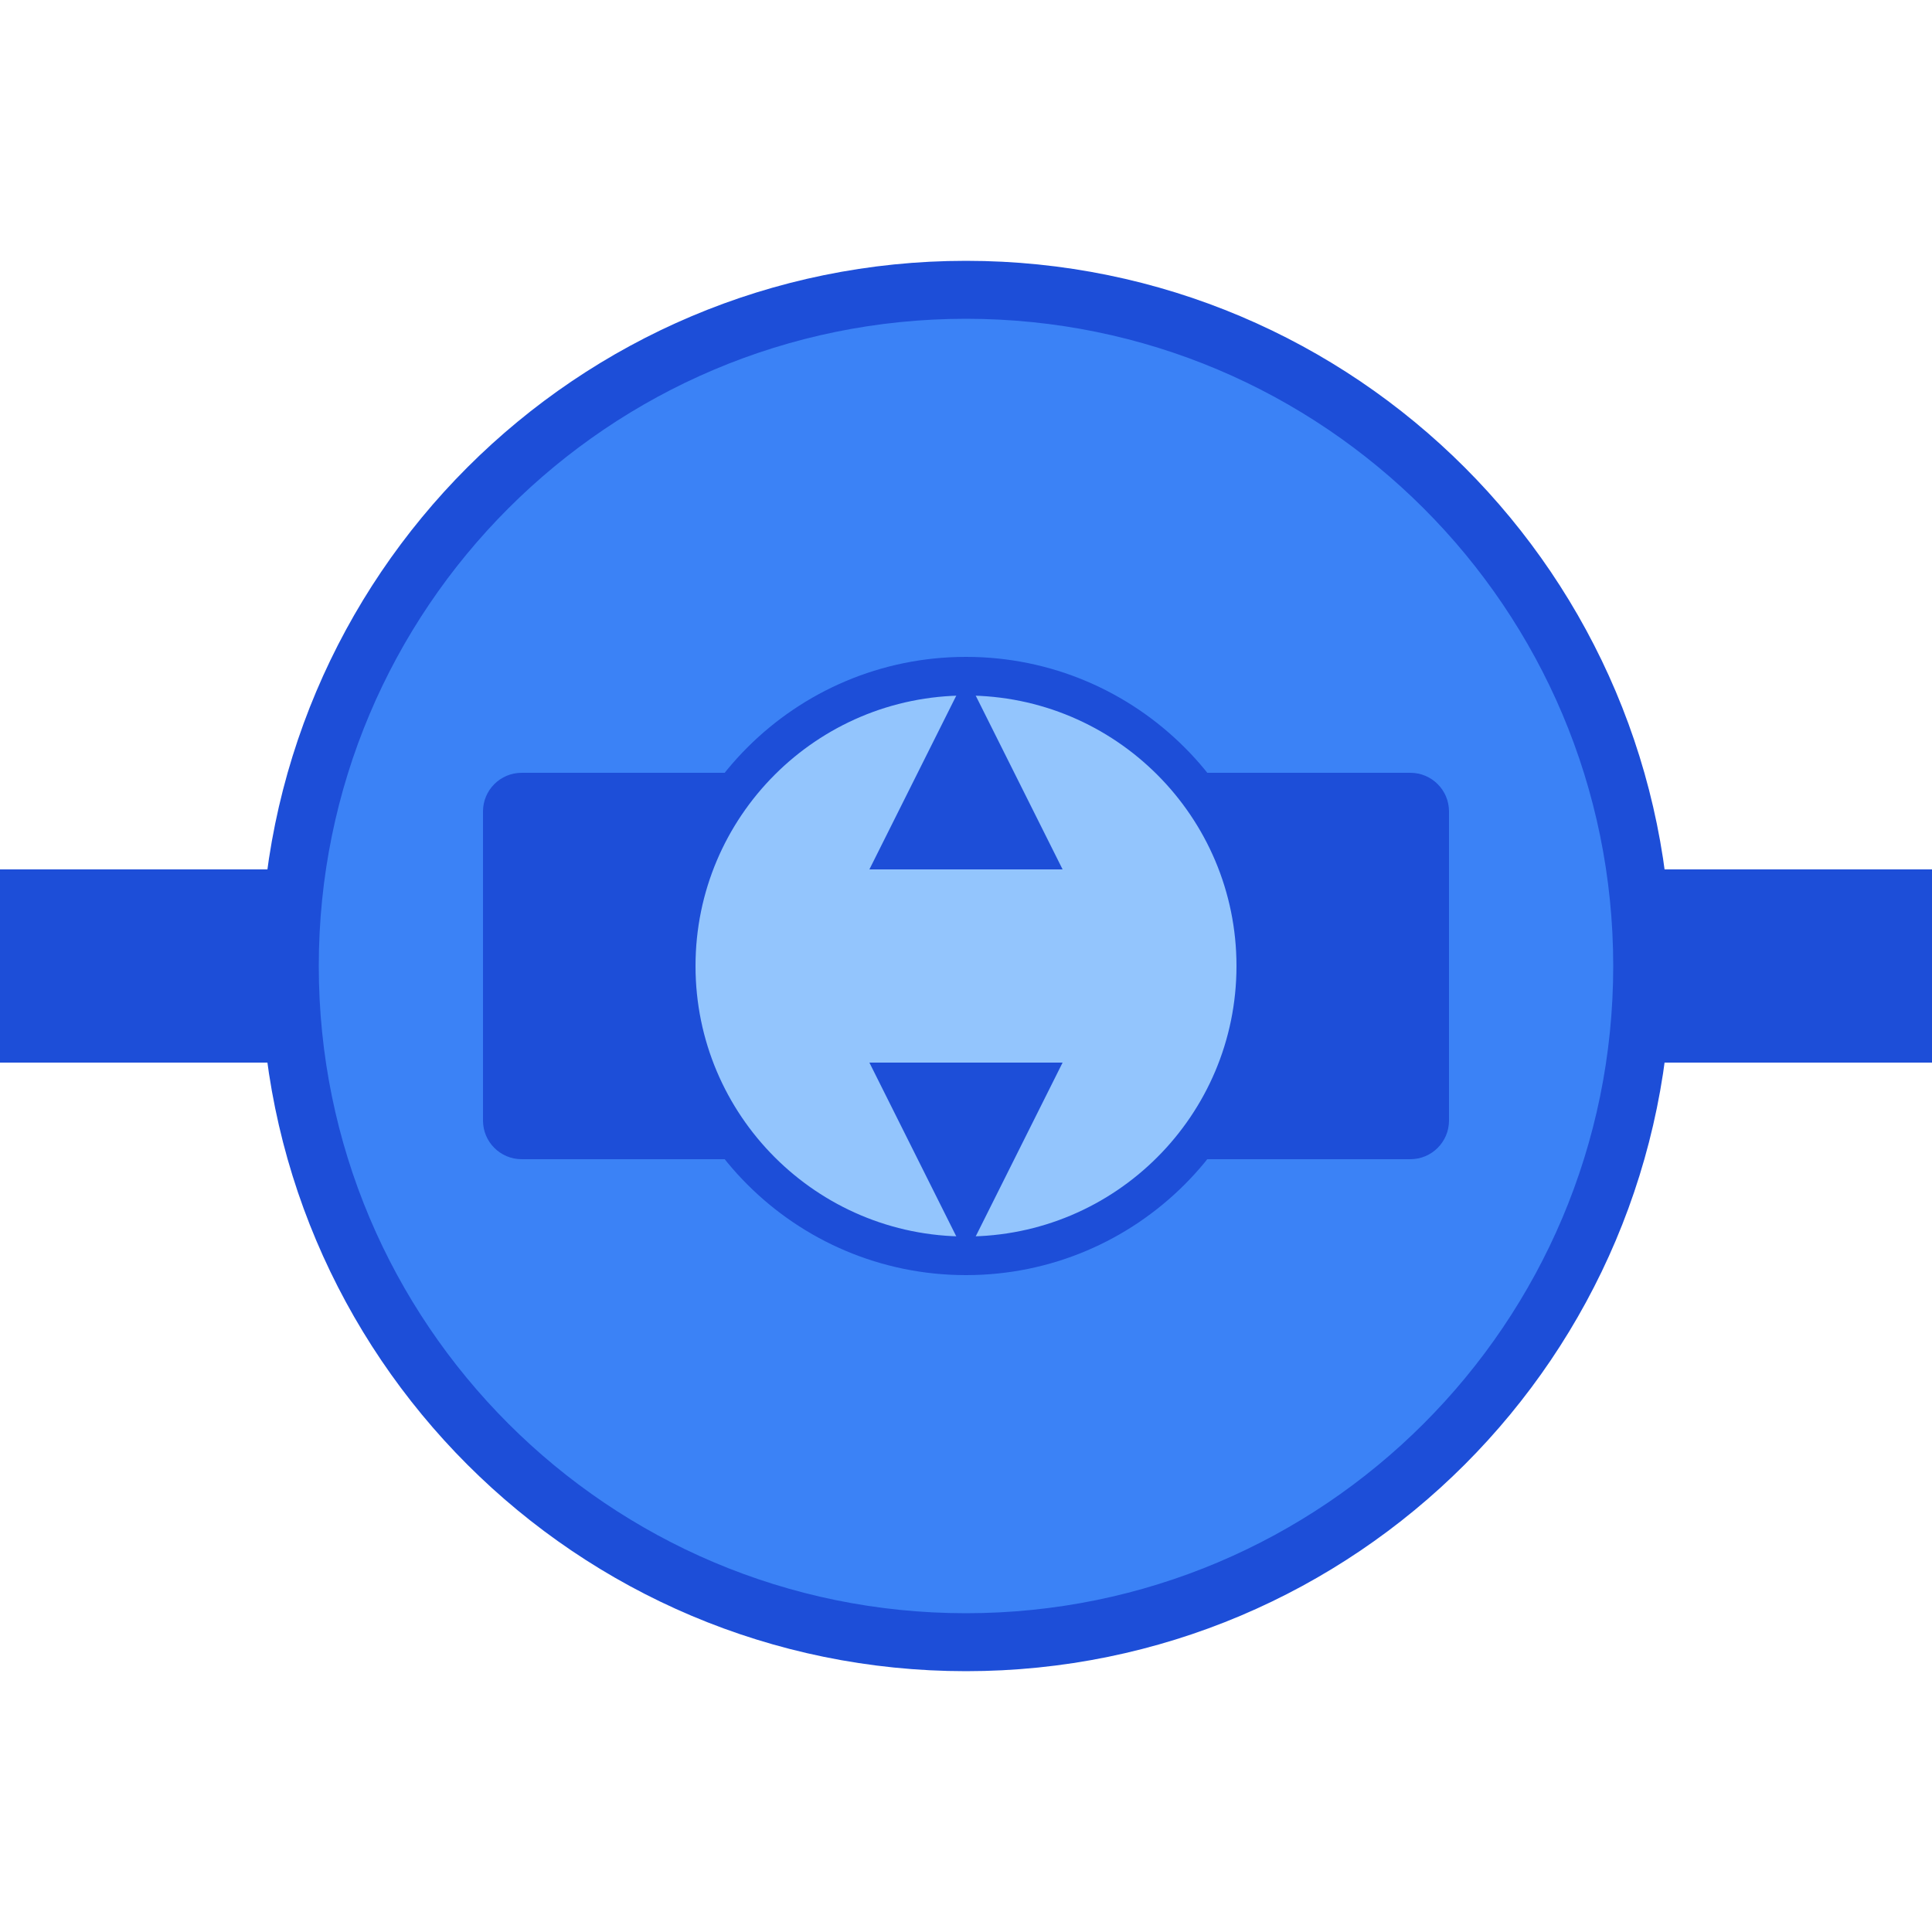
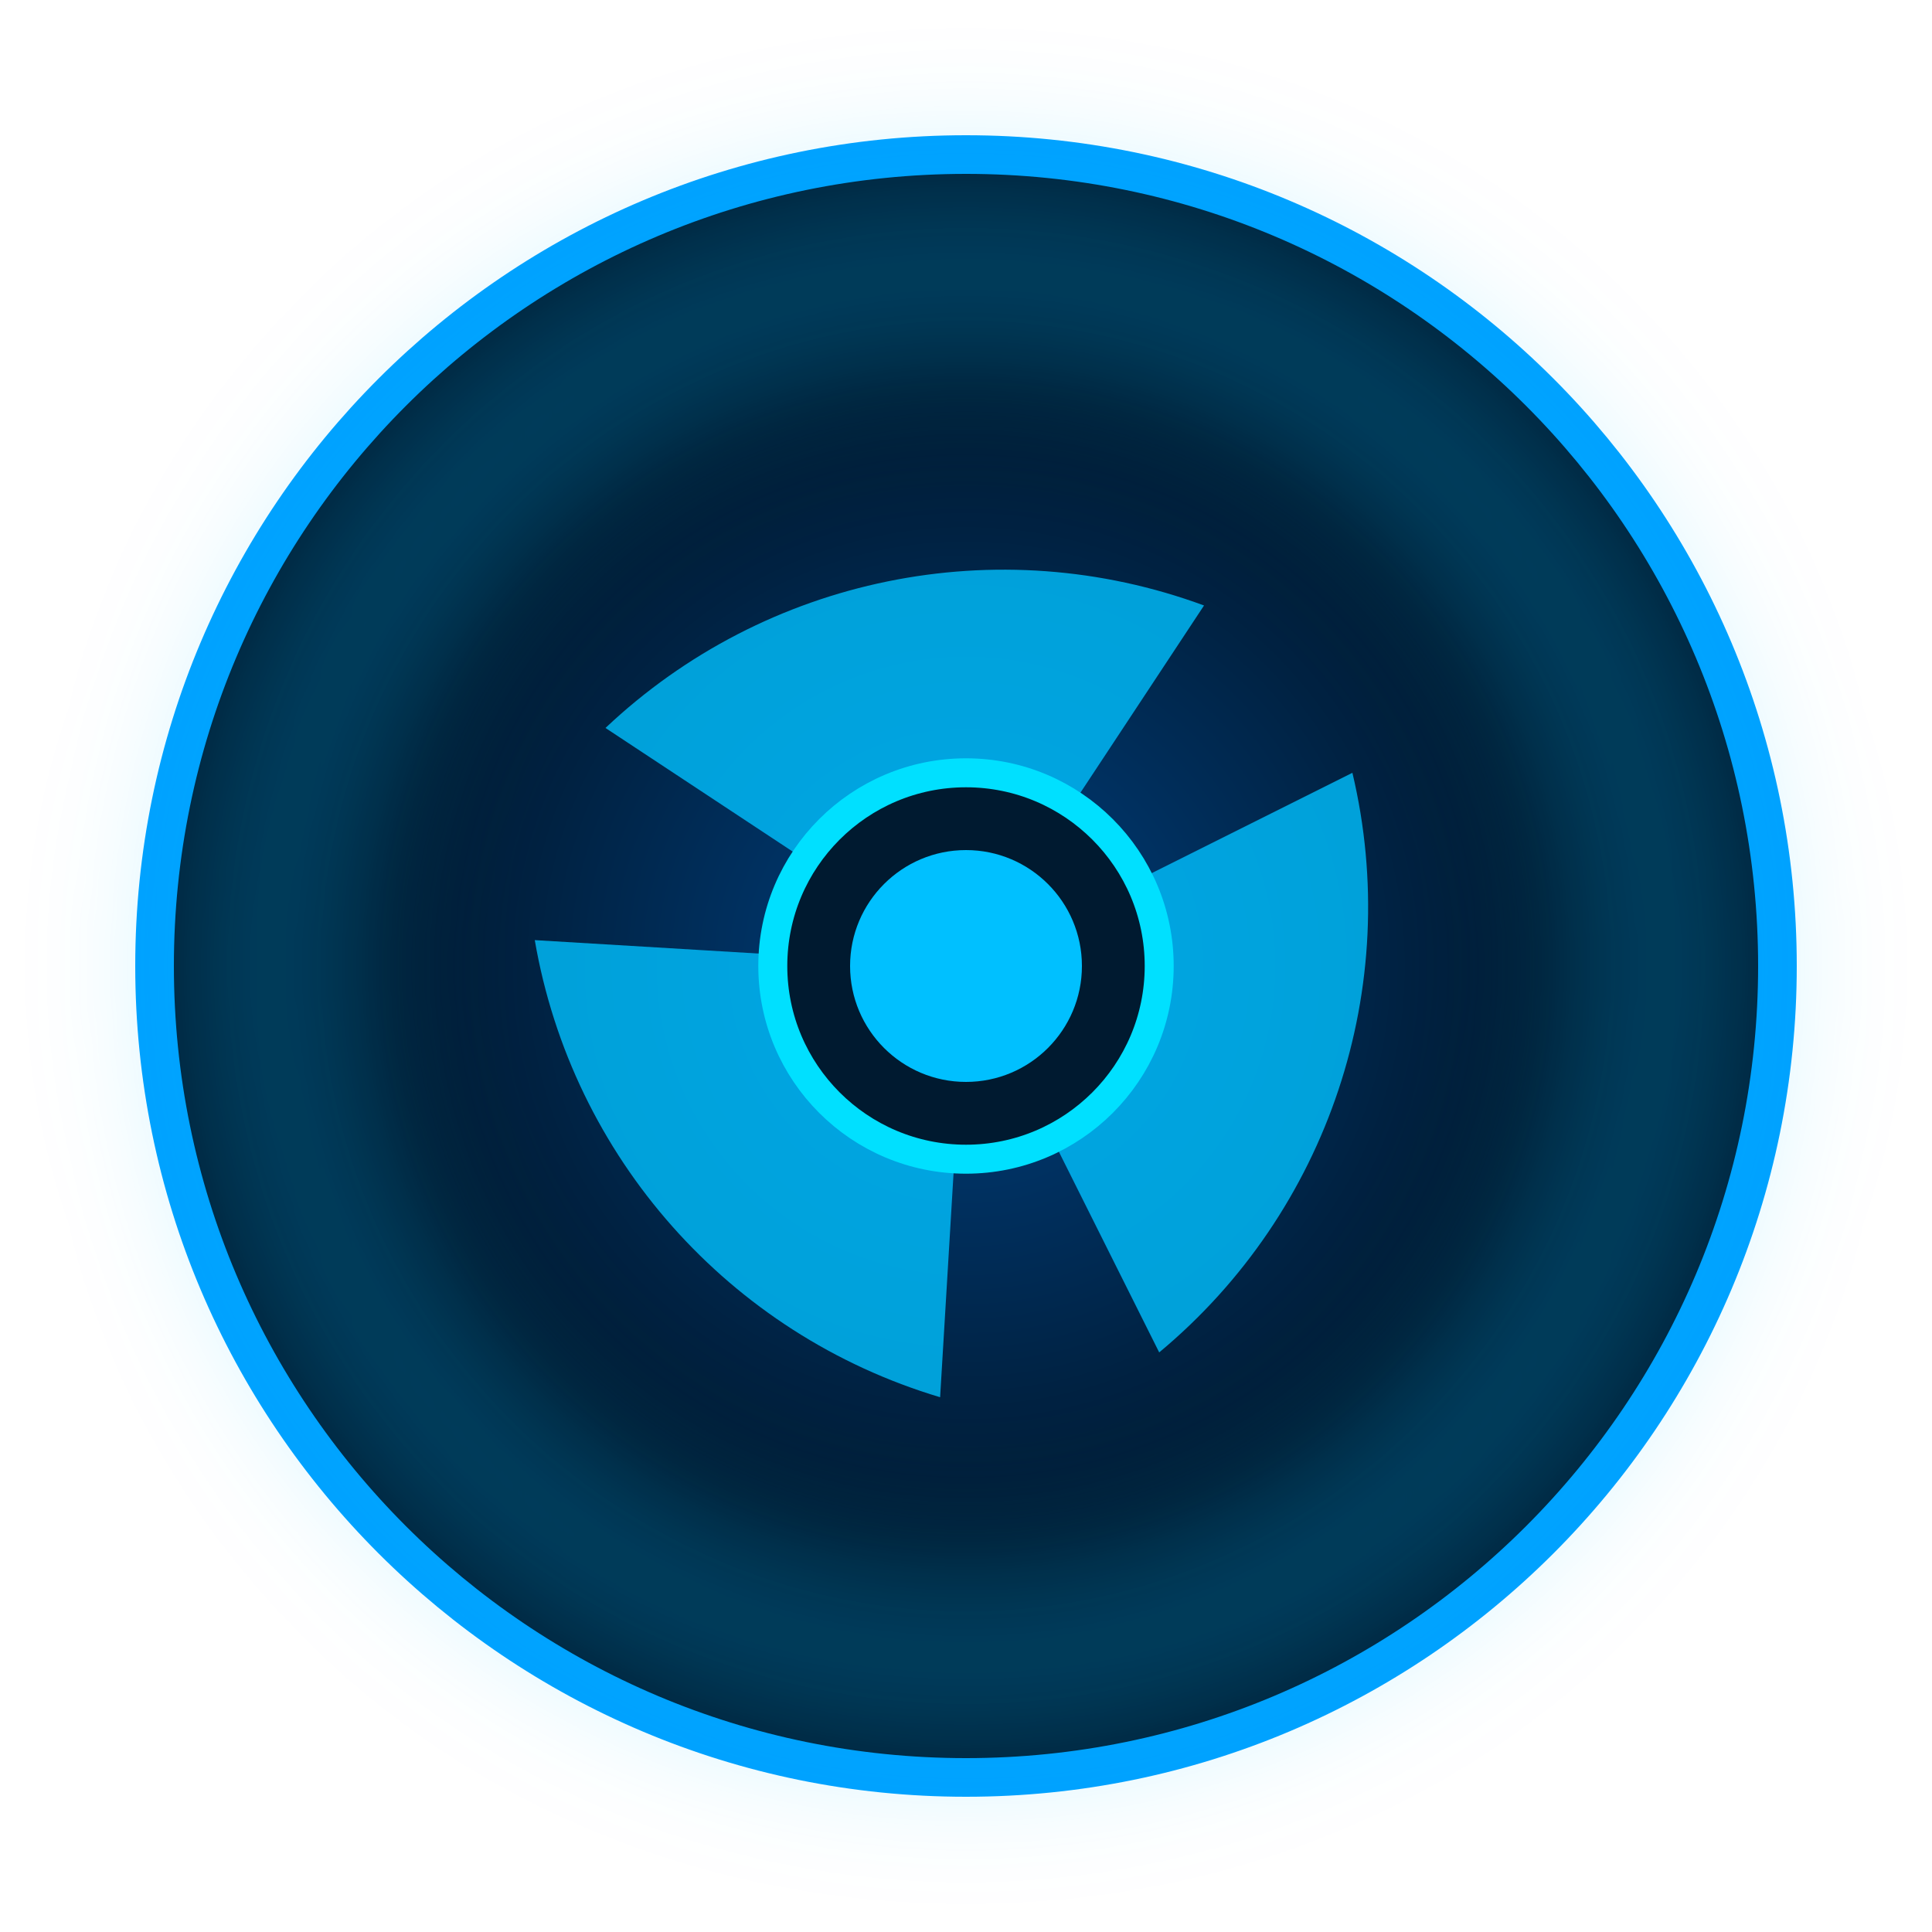
- <svg xmlns="http://www.w3.org/2000/svg" width="100" height="100" viewBox="0 0 100 100" fill="none">
-   <circle cx="50" cy="50" r="35" fill="#3B82F6" stroke="#1D4ED8" stroke-width="3" />
-   <rect x="25" y="40" width="50" height="20" rx="2" fill="#1D4ED8" />
-   <rect x="85" y="45" width="15" height="10" fill="#1D4ED8" />
-   <rect x="0" y="45" width="15" height="10" fill="#1D4ED8" />
-   <circle cx="50" cy="50" r="15" fill="#93C5FD" stroke="#1D4ED8" stroke-width="2" />
-   <path d="M50 35 L55 45 L45 45 Z" fill="#1D4ED8" />
-   <path d="M50 65 L45 55 L55 55 Z" fill="#1D4ED8" />
+ <svg xmlns="http://www.w3.org/2000/svg" width="100" height="100" viewBox="0 0 100 100">
+   <circle cx="50" cy="50" r="42" fill="#00182e" stroke="#00a0ff" stroke-width="2" />
+   <circle cx="50" cy="50" r="30" fill="url(#pump-gradient)" />
+   <g fill="#00c0ff" transform="rotate(0, 50, 50)">
+     <path d="M50,50 L70,40 A30,30 0 0,1 60,70 Z" fill-opacity="0.8" />
+   </g>
+   <g fill="#00c0ff" transform="rotate(120, 50, 50)">
+     <path d="M50,50 L70,40 A30,30 0 0,1 60,70 Z" fill-opacity="0.8" />
+   </g>
+   <g fill="#00c0ff" transform="rotate(240, 50, 50)">
+     <path d="M50,50 L70,40 A30,30 0 0,1 60,70 Z" fill-opacity="0.8" />
+   </g>
+   <circle cx="50" cy="50" r="10" fill="#001a30" stroke="#00e0ff" stroke-width="1.5" />
+   <circle cx="50" cy="50" r="6" fill="#00c0ff" />
+   <circle cx="50" cy="50" r="36" fill="none" stroke="rgba(0,192,255,0.3)" stroke-width="8" filter="blur(4px)" />
+   <defs>
+     <radialGradient id="pump-gradient" cx="50%" cy="50%" r="50%" fx="50%" fy="50%">
+       <stop offset="0%" stop-color="#004080" />
+       <stop offset="100%" stop-color="#00182e" />
+     </radialGradient>
+   </defs>
</svg>
